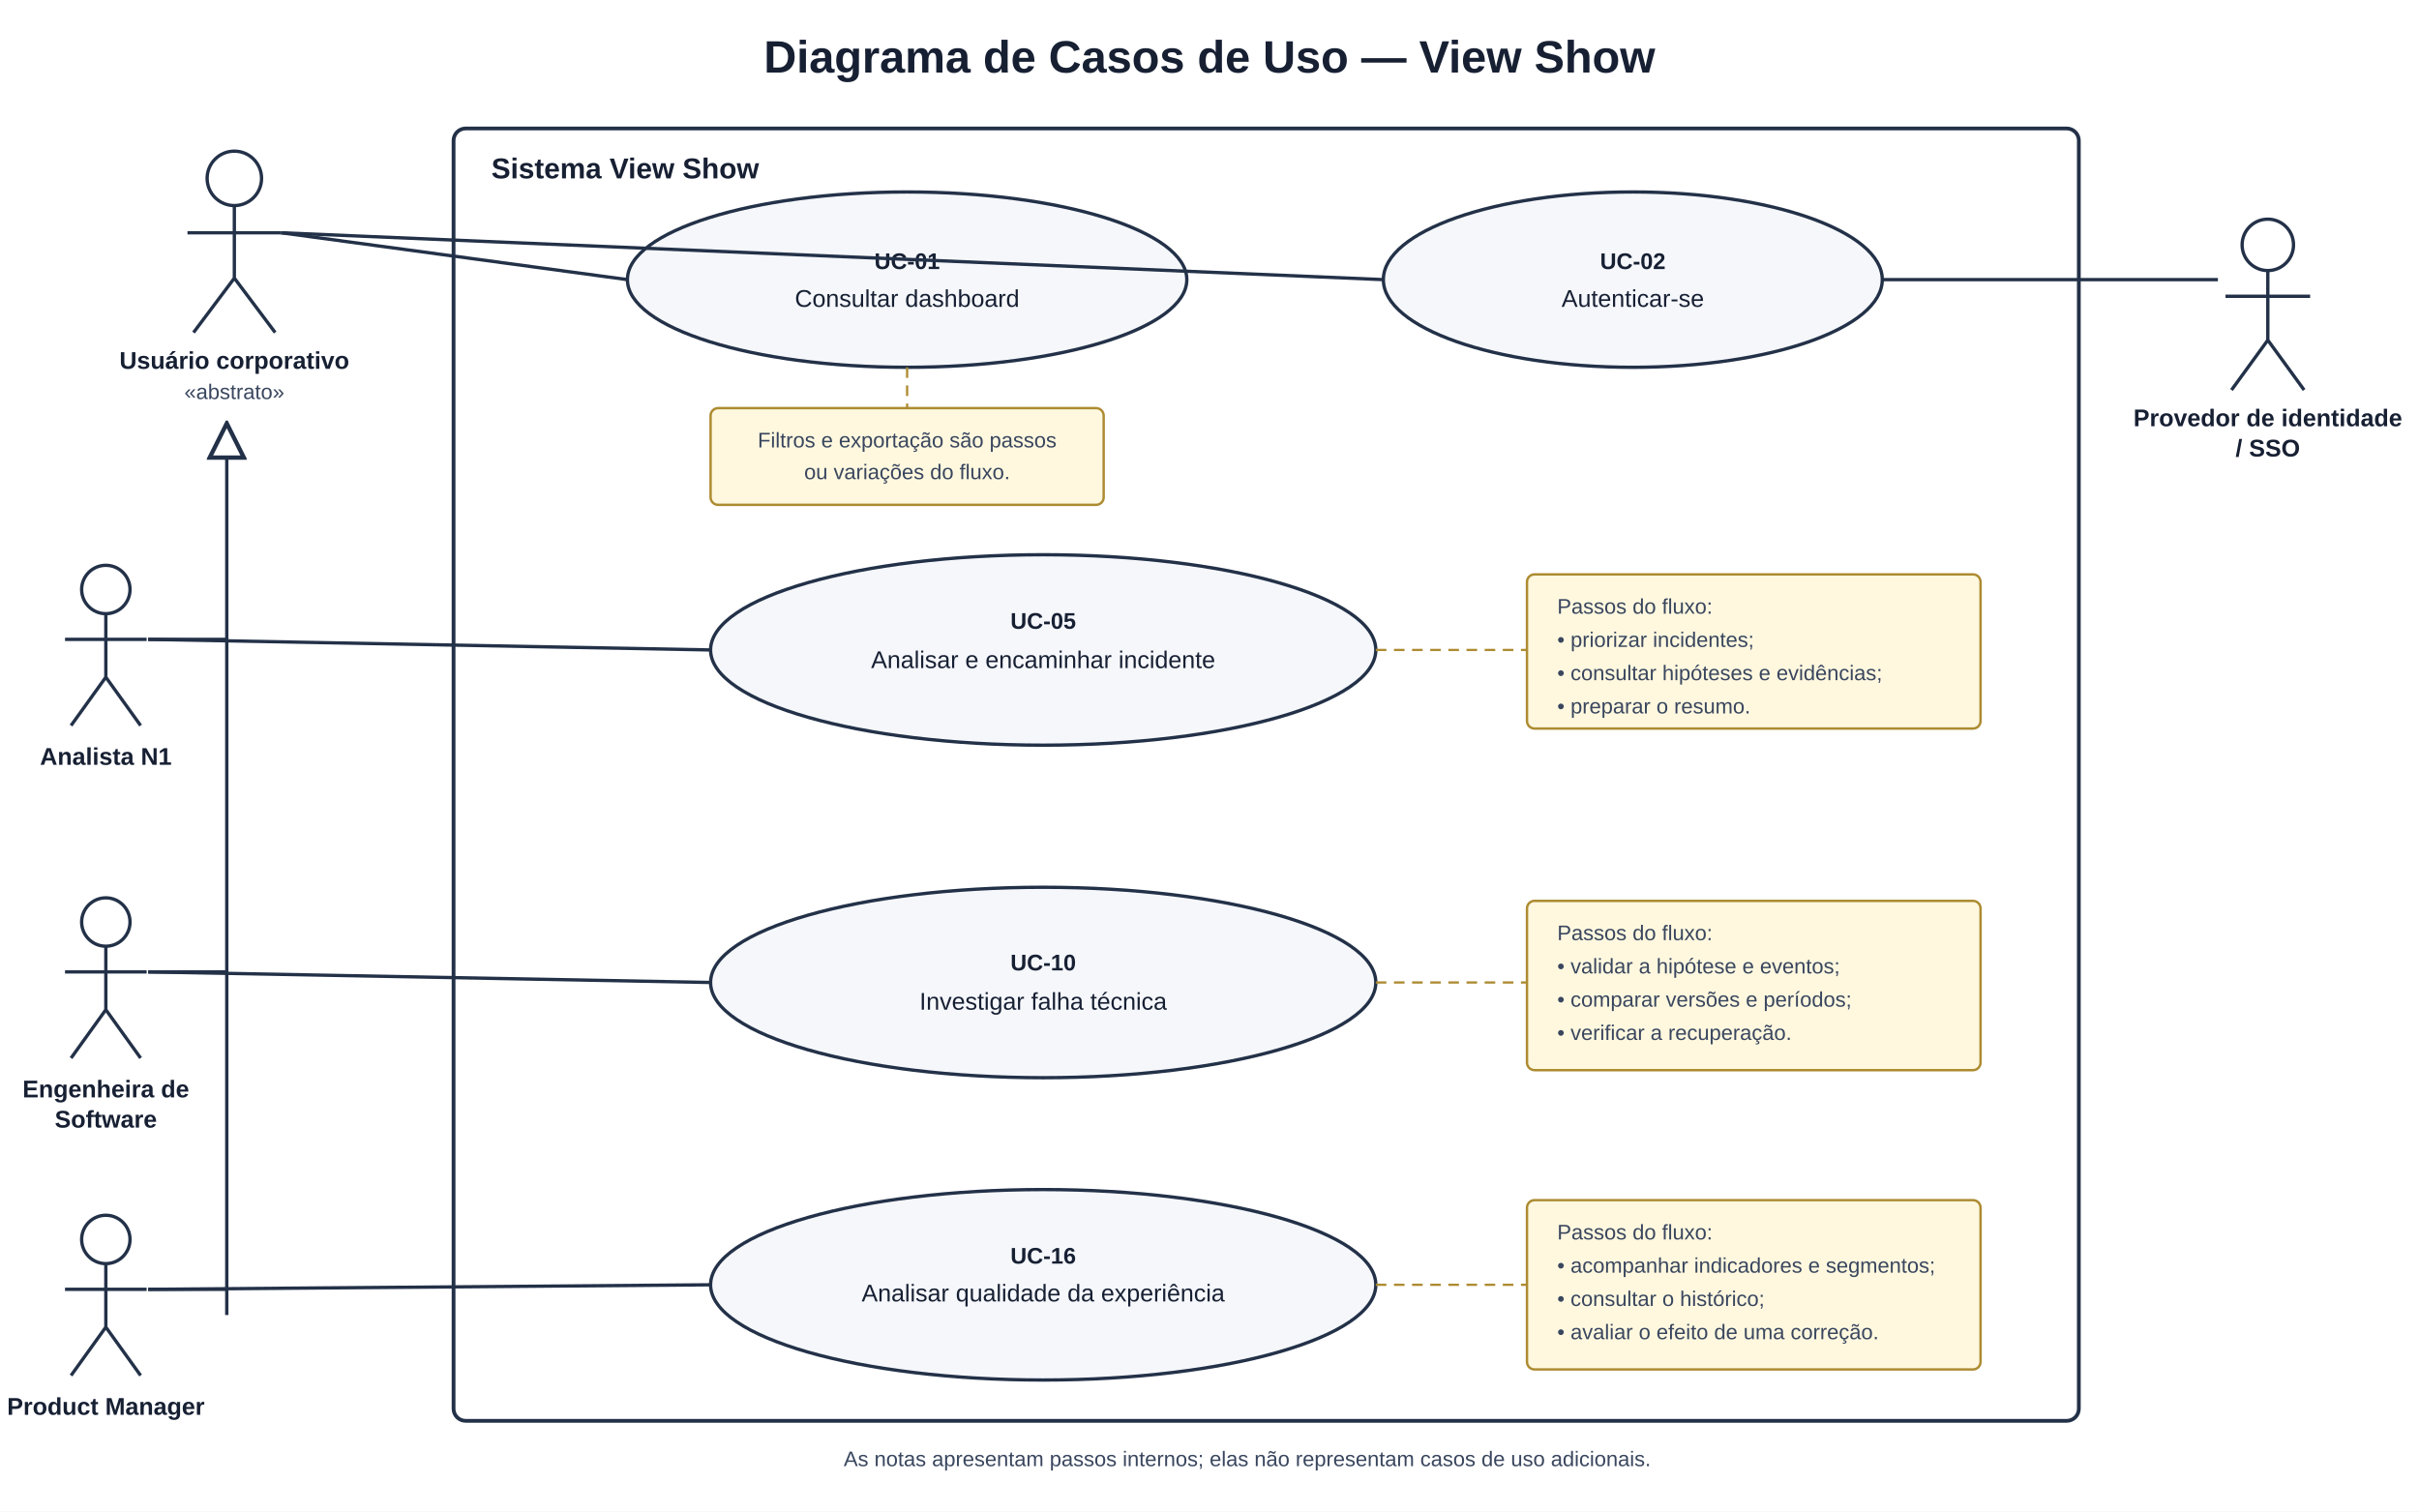
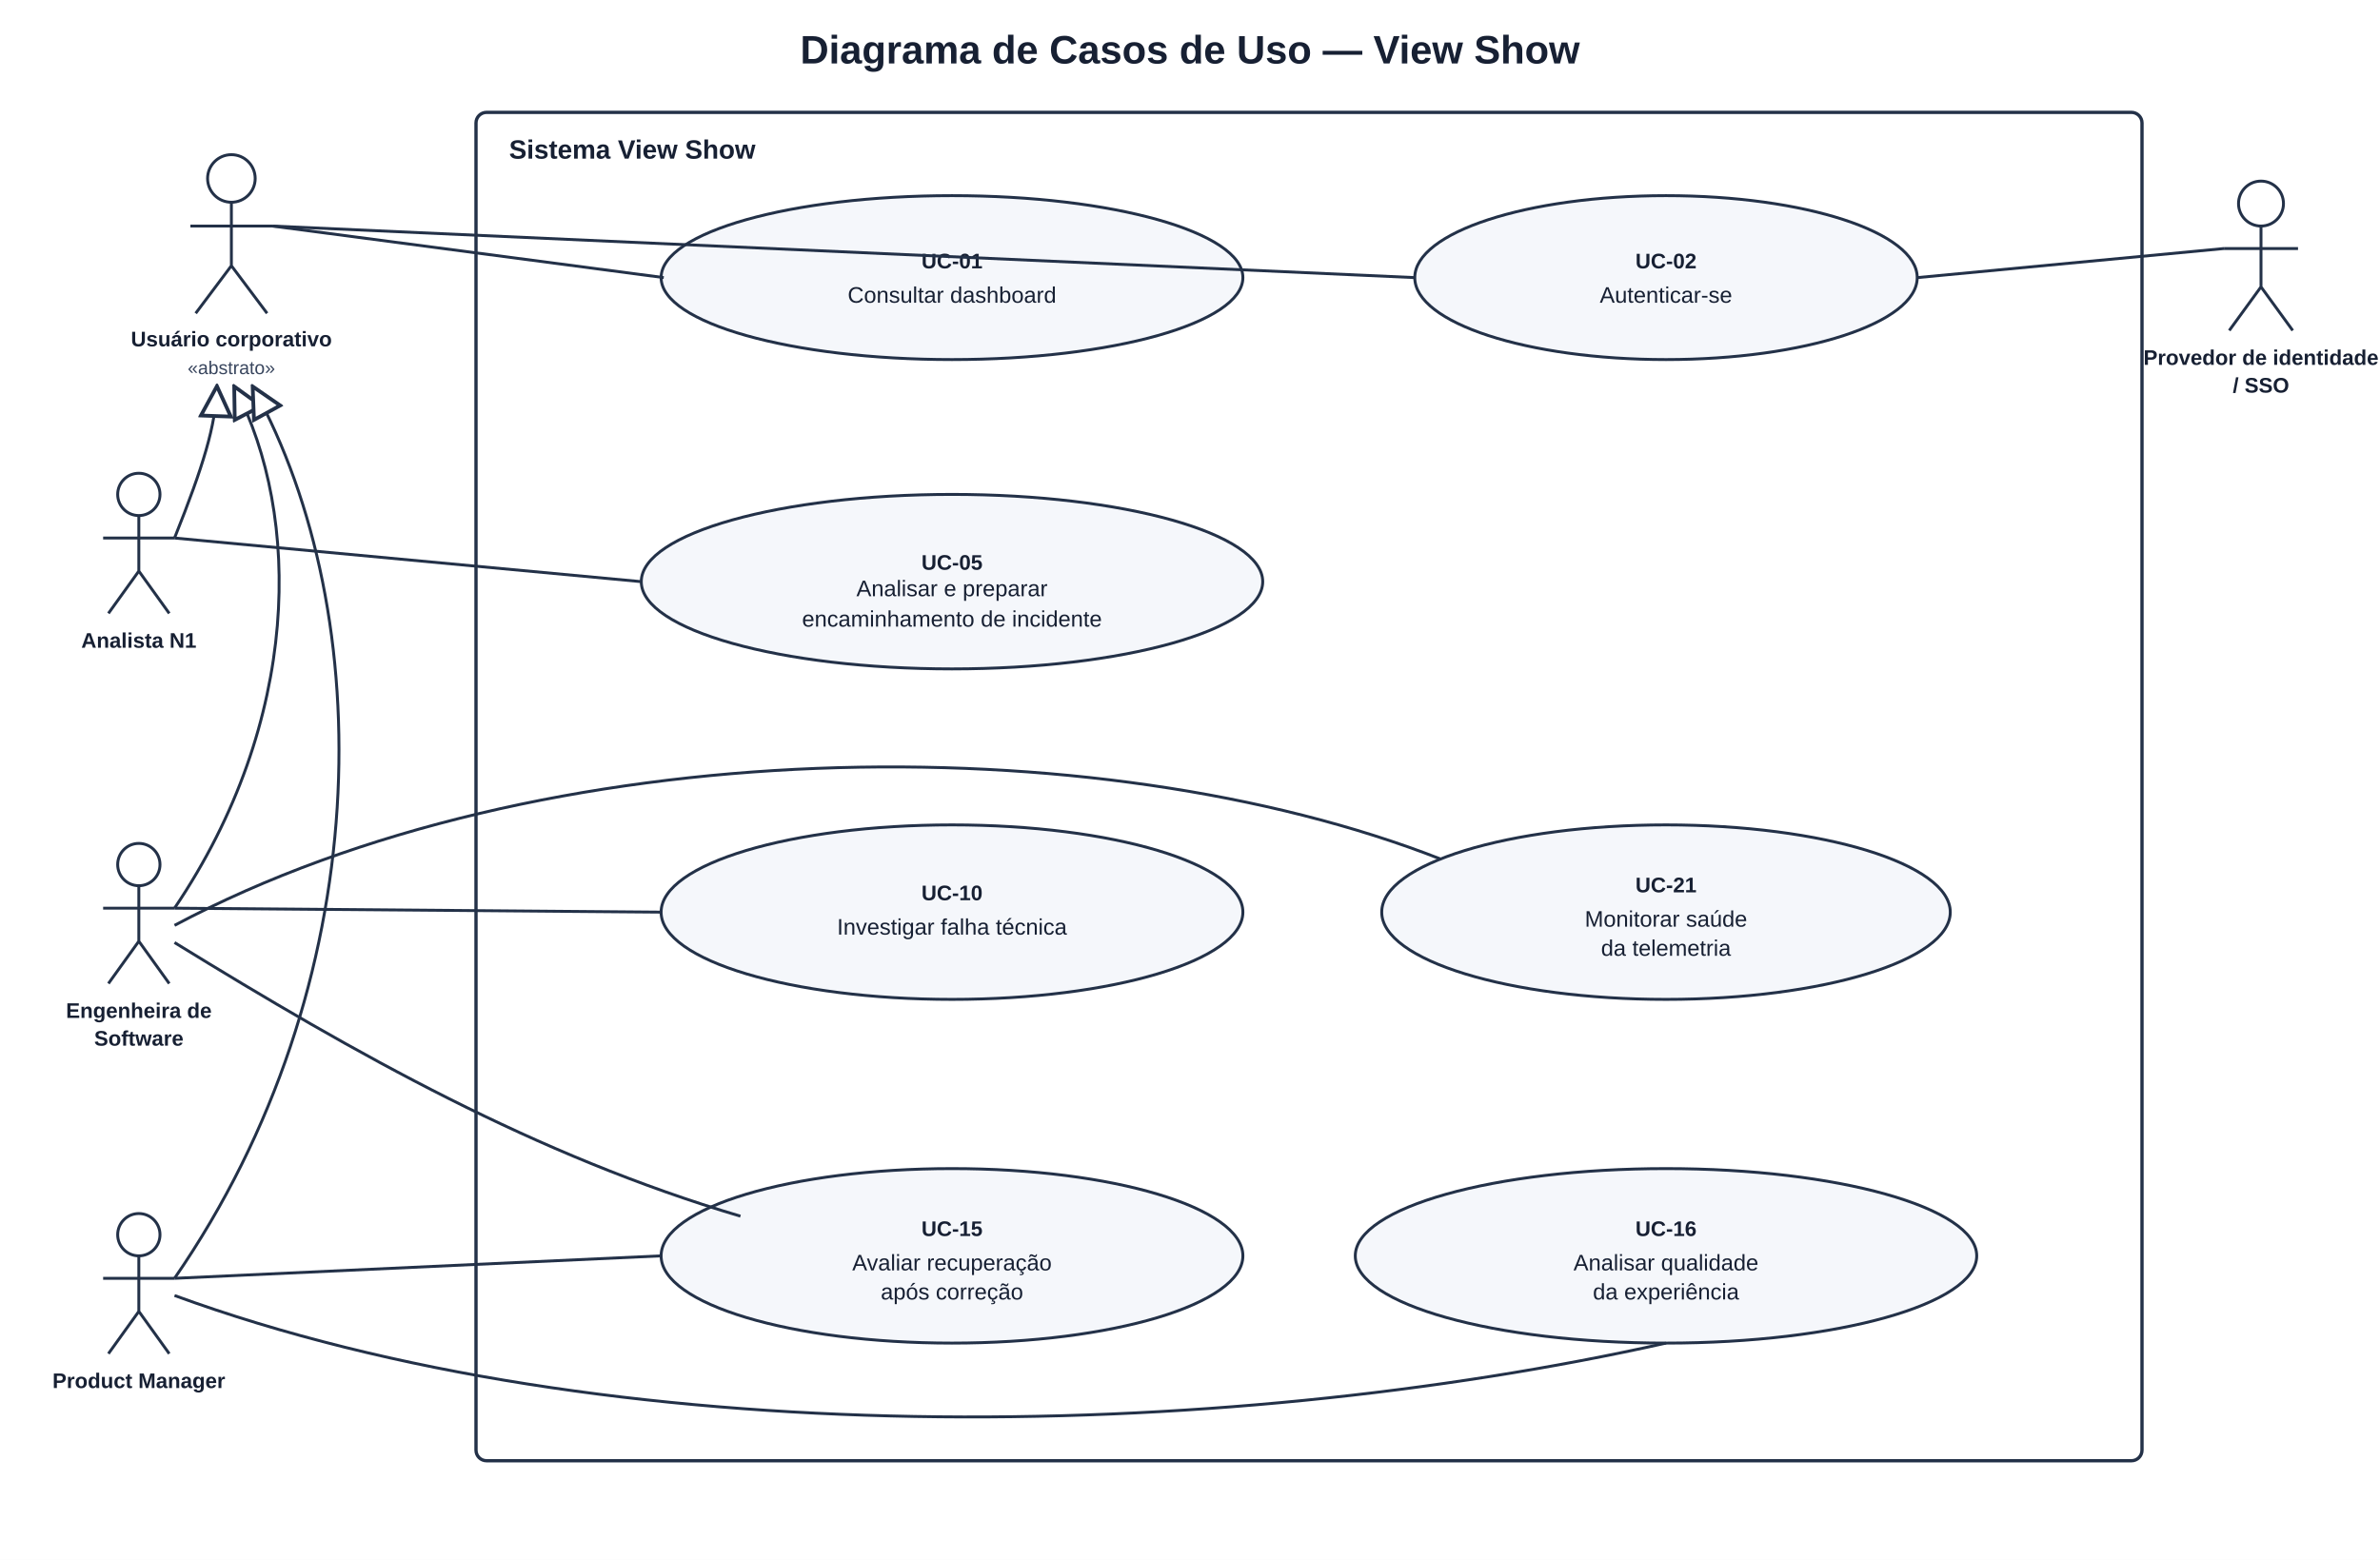
- <svg xmlns="http://www.w3.org/2000/svg" width="1600" height="1000" viewBox="0 0 1600 1000" role="img" aria-labelledby="title desc">
+ <svg xmlns="http://www.w3.org/2000/svg" width="1800" height="1180" viewBox="0 0 1800 1180" role="img" aria-labelledby="title desc">
  <defs>
    <style>
      .title { font: 700 30px Arial, sans-serif; fill: #172033; }
-       .boundary-title { font: 700 19px Arial, sans-serif; fill: #172033; }
-       .label { font: 600 16px Arial, sans-serif; fill: #172033; }
+       .boundary-title { font: 700 20px Arial, sans-serif; fill: #172033; }
+       .actor-label { font: 600 16px Arial, sans-serif; fill: #172033; }
      .small { font: 14px Arial, sans-serif; fill: #39465e; }
-       .uc-id { font: 700 15px Arial, sans-serif; fill: #172033; }
-       .uc-name { font: 16px Arial, sans-serif; fill: #172033; }
+       .uc-id { font: 700 16px Arial, sans-serif; fill: #172033; }
+       .uc-name { font: 17px Arial, sans-serif; fill: #172033; }
      .line { stroke: #233148; stroke-width: 2.2; fill: none; }
      .usecase { fill: #f5f7fb; stroke: #233148; stroke-width: 2.2; }
-       .note { fill: #fff8df; stroke: #ad8b31; stroke-width: 1.6; }
-       .note-line { stroke: #ad8b31; stroke-width: 1.5; stroke-dasharray: 7 5; fill: none; }
    </style>
    <marker id="generalization" viewBox="0 0 14 14" refX="12" refY="7" markerWidth="12" markerHeight="12" orient="auto">
      <path d="M 1 1 L 13 7 L 1 13 Z" fill="white" stroke="#233148" stroke-width="1.5" />
    </marker>
  </defs>
-   <rect width="1600" height="1000" fill="white" />
-   <text x="800" y="48" text-anchor="middle" class="title">Diagrama de Casos de Uso — View Show</text>
-   <rect x="300" y="85" width="1075" height="855" rx="8" fill="#ffffff" stroke="#233148" stroke-width="2.5" />
-   <text x="325" y="118" class="boundary-title">Sistema View Show</text>
-   <g aria-label="Usuário corporativo">
-     <circle cx="155" cy="118" r="18" class="line" />
-     <path d="M155 136 L155 184 M124 154 L186 154 M155 184 L128 220 M155 184 L182 220" class="line" />
-     <text x="155" y="244" text-anchor="middle" class="label">Usuário corporativo</text>
-     <text x="155" y="264" text-anchor="middle" class="small">«abstrato»</text>
+   <rect width="1800" height="1180" fill="white" />
+   <text x="900" y="48" text-anchor="middle" class="title">Diagrama de Casos de Uso — View Show</text>
+   <rect x="360" y="85" width="1260" height="1020" rx="8" fill="#ffffff" stroke="#233148" stroke-width="2.5" />
+   <text x="385" y="120" class="boundary-title">Sistema View Show</text>
+   <g aria-label="Usuário corporativo abstrato">
+     <circle cx="175" cy="135" r="18" class="line" />
+     <path d="M175 153 L175 201 M144 171 L206 171 M175 201 L148 237 M175 201 L202 237" class="line" />
+     <text x="175" y="262" text-anchor="middle" class="actor-label">Usuário corporativo</text>
+     <text x="175" y="283" text-anchor="middle" class="small">«abstrato»</text>
  </g>
-   <path d="M150 870 L150 302 L150 282" class="line" marker-end="url(#generalization)" />
  <g aria-label="Analista de Atendimento Técnico N1">
-     <circle cx="70" cy="390" r="16" class="line" />
-     <path d="M70 406 L70 448 M43 423 L97 423 M70 448 L47 480 M70 448 L93 480" class="line" />
-     <text x="70" y="506" text-anchor="middle" class="label">Analista N1</text>
-     <path d="M98 423 L150 423" class="line" />
+     <circle cx="105" cy="374" r="16" class="line" />
+     <path d="M105 390 L105 432 M78 407 L132 407 M105 432 L82 464 M105 432 L128 464" class="line" />
+     <text x="105" y="490" text-anchor="middle" class="actor-label">Analista N1</text>
  </g>
  <g aria-label="Engenheira de Software">
-     <circle cx="70" cy="610" r="16" class="line" />
-     <path d="M70 626 L70 668 M43 643 L97 643 M70 668 L47 700 M70 668 L93 700" class="line" />
-     <text x="70" y="726" text-anchor="middle" class="label">Engenheira de</text>
-     <text x="70" y="746" text-anchor="middle" class="label">Software</text>
-     <path d="M98 643 L150 643" class="line" />
+     <circle cx="105" cy="654" r="16" class="line" />
+     <path d="M105 670 L105 712 M78 687 L132 687 M105 712 L82 744 M105 712 L128 744" class="line" />
+     <text x="105" y="770" text-anchor="middle" class="actor-label">Engenheira de</text>
+     <text x="105" y="791" text-anchor="middle" class="actor-label">Software</text>
  </g>
  <g aria-label="Product Manager">
-     <circle cx="70" cy="820" r="16" class="line" />
-     <path d="M70 836 L70 878 M43 853 L97 853 M70 878 L47 910 M70 878 L93 910" class="line" />
-     <text x="70" y="936" text-anchor="middle" class="label">Product Manager</text>
-     <path d="M98 853 L150 853" class="line" />
+     <circle cx="105" cy="934" r="16" class="line" />
+     <path d="M105 950 L105 992 M78 967 L132 967 M105 992 L82 1024 M105 992 L128 1024" class="line" />
+     <text x="105" y="1050" text-anchor="middle" class="actor-label">Product Manager</text>
  </g>
+   <path d="M132 407 C154 352 163 322 164 294" class="line" marker-end="url(#generalization)" data-from="N1" data-to="Usuario" />
+   <path d="M132 687 C228 545 228 390 178 294" class="line" marker-end="url(#generalization)" data-from="Engenharia" data-to="Usuario" />
+   <path d="M132 967 C286 744 286 465 192 294" class="line" marker-end="url(#generalization)" data-from="PM" data-to="Usuario" />
  <g aria-label="Provedor de identidade e SSO">
-     <circle cx="1500" cy="162" r="17" class="line" />
-     <path d="M1500 179 L1500 225 M1472 196 L1528 196 M1500 225 L1476 258 M1500 225 L1524 258" class="line" />
-     <text x="1500" y="282" text-anchor="middle" class="label">Provedor de identidade</text>
-     <text x="1500" y="302" text-anchor="middle" class="label">/ SSO</text>
+     <circle cx="1710" cy="154" r="17" class="line" />
+     <path d="M1710 171 L1710 217 M1682 188 L1738 188 M1710 217 L1686 250 M1710 217 L1734 250" class="line" />
+     <text x="1710" y="276" text-anchor="middle" class="actor-label">Provedor de identidade</text>
+     <text x="1710" y="297" text-anchor="middle" class="actor-label">/ SSO</text>
  </g>
-   <ellipse cx="600" cy="185" rx="185" ry="58" class="usecase" />
-   <text x="600" y="178" text-anchor="middle" class="uc-id">UC-01</text>
-   <text x="600" y="203" text-anchor="middle" class="uc-name">Consultar dashboard</text>
-   <ellipse cx="1080" cy="185" rx="165" ry="58" class="usecase" />
-   <text x="1080" y="178" text-anchor="middle" class="uc-id">UC-02</text>
-   <text x="1080" y="203" text-anchor="middle" class="uc-name">Autenticar-se</text>
-   <path d="M186 154 L415 185" class="line" />
-   <path d="M186 154 L915 185" class="line" />
-   <path d="M1245 185 L1467 185" class="line" />
-   <rect x="470" y="270" width="260" height="64" rx="5" class="note" />
-   <text x="600" y="296" text-anchor="middle" class="small">Filtros e exportação são passos</text>
-   <text x="600" y="317" text-anchor="middle" class="small">ou variações do fluxo.</text>
-   <path d="M600 243 L600 270" class="note-line" />
-   <ellipse cx="690" cy="430" rx="220" ry="63" class="usecase" />
-   <text x="690" y="416" text-anchor="middle" class="uc-id">UC-05</text>
-   <text x="690" y="442" text-anchor="middle" class="uc-name">Analisar e encaminhar incidente</text>
-   <path d="M98 423 L470 430" class="line" />
-   <rect x="1010" y="380" width="300" height="102" rx="5" class="note" />
-   <text x="1030" y="406" class="small">Passos do fluxo:</text>
-   <text x="1030" y="428" class="small">• priorizar incidentes;</text>
-   <text x="1030" y="450" class="small">• consultar hipóteses e evidências;</text>
-   <text x="1030" y="472" class="small">• preparar o resumo.</text>
-   <path d="M910 430 L1010 430" class="note-line" />
-   <ellipse cx="690" cy="650" rx="220" ry="63" class="usecase" />
-   <text x="690" y="642" text-anchor="middle" class="uc-id">UC-10</text>
-   <text x="690" y="668" text-anchor="middle" class="uc-name">Investigar falha técnica</text>
-   <path d="M98 643 L470 650" class="line" />
-   <rect x="1010" y="596" width="300" height="112" rx="5" class="note" />
-   <text x="1030" y="622" class="small">Passos do fluxo:</text>
-   <text x="1030" y="644" class="small">• validar a hipótese e eventos;</text>
-   <text x="1030" y="666" class="small">• comparar versões e períodos;</text>
-   <text x="1030" y="688" class="small">• verificar a recuperação.</text>
-   <path d="M910 650 L1010 650" class="note-line" />
-   <ellipse cx="690" cy="850" rx="220" ry="63" class="usecase" />
-   <text x="690" y="836" text-anchor="middle" class="uc-id">UC-16</text>
-   <text x="690" y="861" text-anchor="middle" class="uc-name">Analisar qualidade da experiência</text>
-   <path d="M98 853 L470 850" class="line" />
-   <rect x="1010" y="794" width="300" height="112" rx="5" class="note" />
-   <text x="1030" y="820" class="small">Passos do fluxo:</text>
-   <text x="1030" y="842" class="small">• acompanhar indicadores e segmentos;</text>
-   <text x="1030" y="864" class="small">• consultar o histórico;</text>
-   <text x="1030" y="886" class="small">• avaliar o efeito de uma correção.</text>
-   <path d="M910 850 L1010 850" class="note-line" />
-   <text x="825" y="970" text-anchor="middle" class="small">As notas apresentam passos internos; elas não representam casos de uso adicionais.</text>
+   <ellipse cx="720" cy="210" rx="220" ry="62" class="usecase" />
+   <text x="720" y="203" text-anchor="middle" class="uc-id">UC-01</text>
+   <text x="720" y="229" text-anchor="middle" class="uc-name">Consultar dashboard</text>
+   <ellipse cx="1260" cy="210" rx="190" ry="62" class="usecase" />
+   <text x="1260" y="203" text-anchor="middle" class="uc-id">UC-02</text>
+   <text x="1260" y="229" text-anchor="middle" class="uc-name">Autenticar-se</text>
+   <ellipse cx="720" cy="440" rx="235" ry="66" class="usecase" />
+   <text x="720" y="431" text-anchor="middle" class="uc-id">UC-05</text>
+   <text x="720" y="451" text-anchor="middle" class="uc-name">Analisar e preparar</text>
+   <text x="720" y="474" text-anchor="middle" class="uc-name">encaminhamento de incidente</text>
+   <ellipse cx="720" cy="690" rx="220" ry="66" class="usecase" />
+   <text x="720" y="681" text-anchor="middle" class="uc-id">UC-10</text>
+   <text x="720" y="707" text-anchor="middle" class="uc-name">Investigar falha técnica</text>
+   <ellipse cx="1260" cy="690" rx="215" ry="66" class="usecase" />
+   <text x="1260" y="675" text-anchor="middle" class="uc-id">UC-21</text>
+   <text x="1260" y="701" text-anchor="middle" class="uc-name">Monitorar saúde</text>
+   <text x="1260" y="723" text-anchor="middle" class="uc-name">da telemetria</text>
+   <ellipse cx="720" cy="950" rx="220" ry="66" class="usecase" />
+   <text x="720" y="935" text-anchor="middle" class="uc-id">UC-15</text>
+   <text x="720" y="961" text-anchor="middle" class="uc-name">Avaliar recuperação</text>
+   <text x="720" y="983" text-anchor="middle" class="uc-name">após correção</text>
+   <ellipse cx="1260" cy="950" rx="235" ry="66" class="usecase" />
+   <text x="1260" y="935" text-anchor="middle" class="uc-id">UC-16</text>
+   <text x="1260" y="961" text-anchor="middle" class="uc-name">Analisar qualidade</text>
+   <text x="1260" y="983" text-anchor="middle" class="uc-name">da experiência</text>
+   <path d="M206 171 L502 210" class="line" data-from="Usuario" data-to="UC01" />
+   <path d="M206 171 L1070 210" class="line" data-from="Usuario" data-to="UC02" />
+   <path d="M1450 210 L1682 188" class="line" data-from="SSO" data-to="UC02" />
+   <path d="M132 407 L485 440" class="line" data-from="N1" data-to="UC05" />
+   <path d="M132 687 L500 690" class="line" data-from="Engenharia" data-to="UC10" />
+   <path d="M132 700 C410 552 830 548 1090 650" class="line" data-from="Engenharia" data-to="UC21" />
+   <path d="M132 713 C270 798 405 874 560 920" class="line" data-from="Engenharia" data-to="UC15" />
+   <path d="M132 967 L500 950" class="line" data-from="PM" data-to="UC15" />
+   <path d="M132 980 C460 1100 920 1092 1260 1016" class="line" data-from="PM" data-to="UC16" />
</svg>
